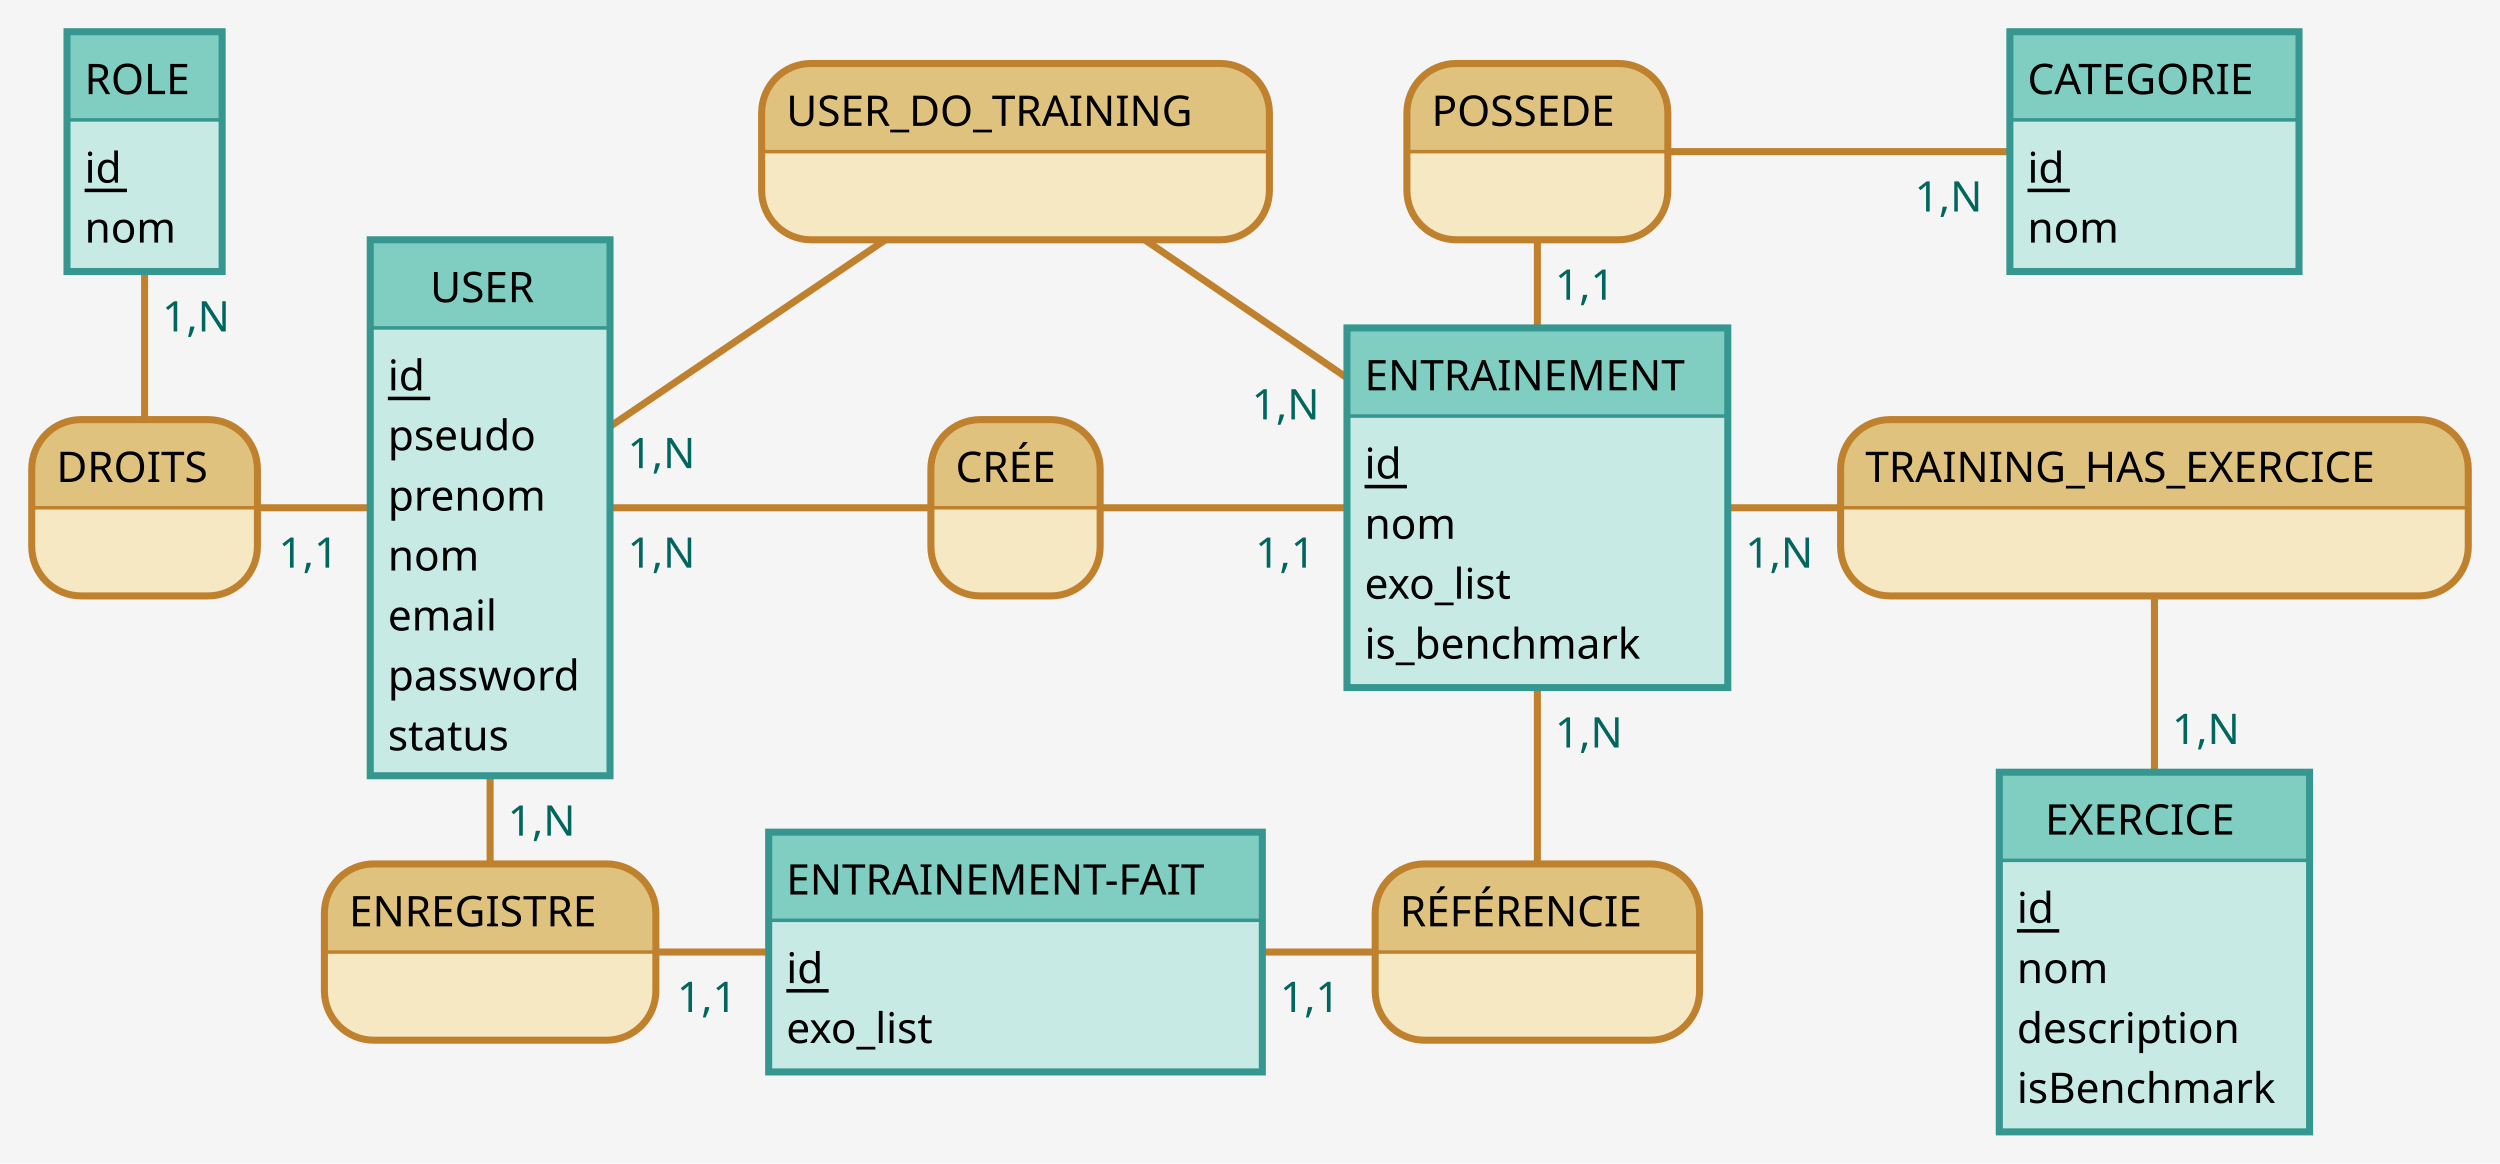
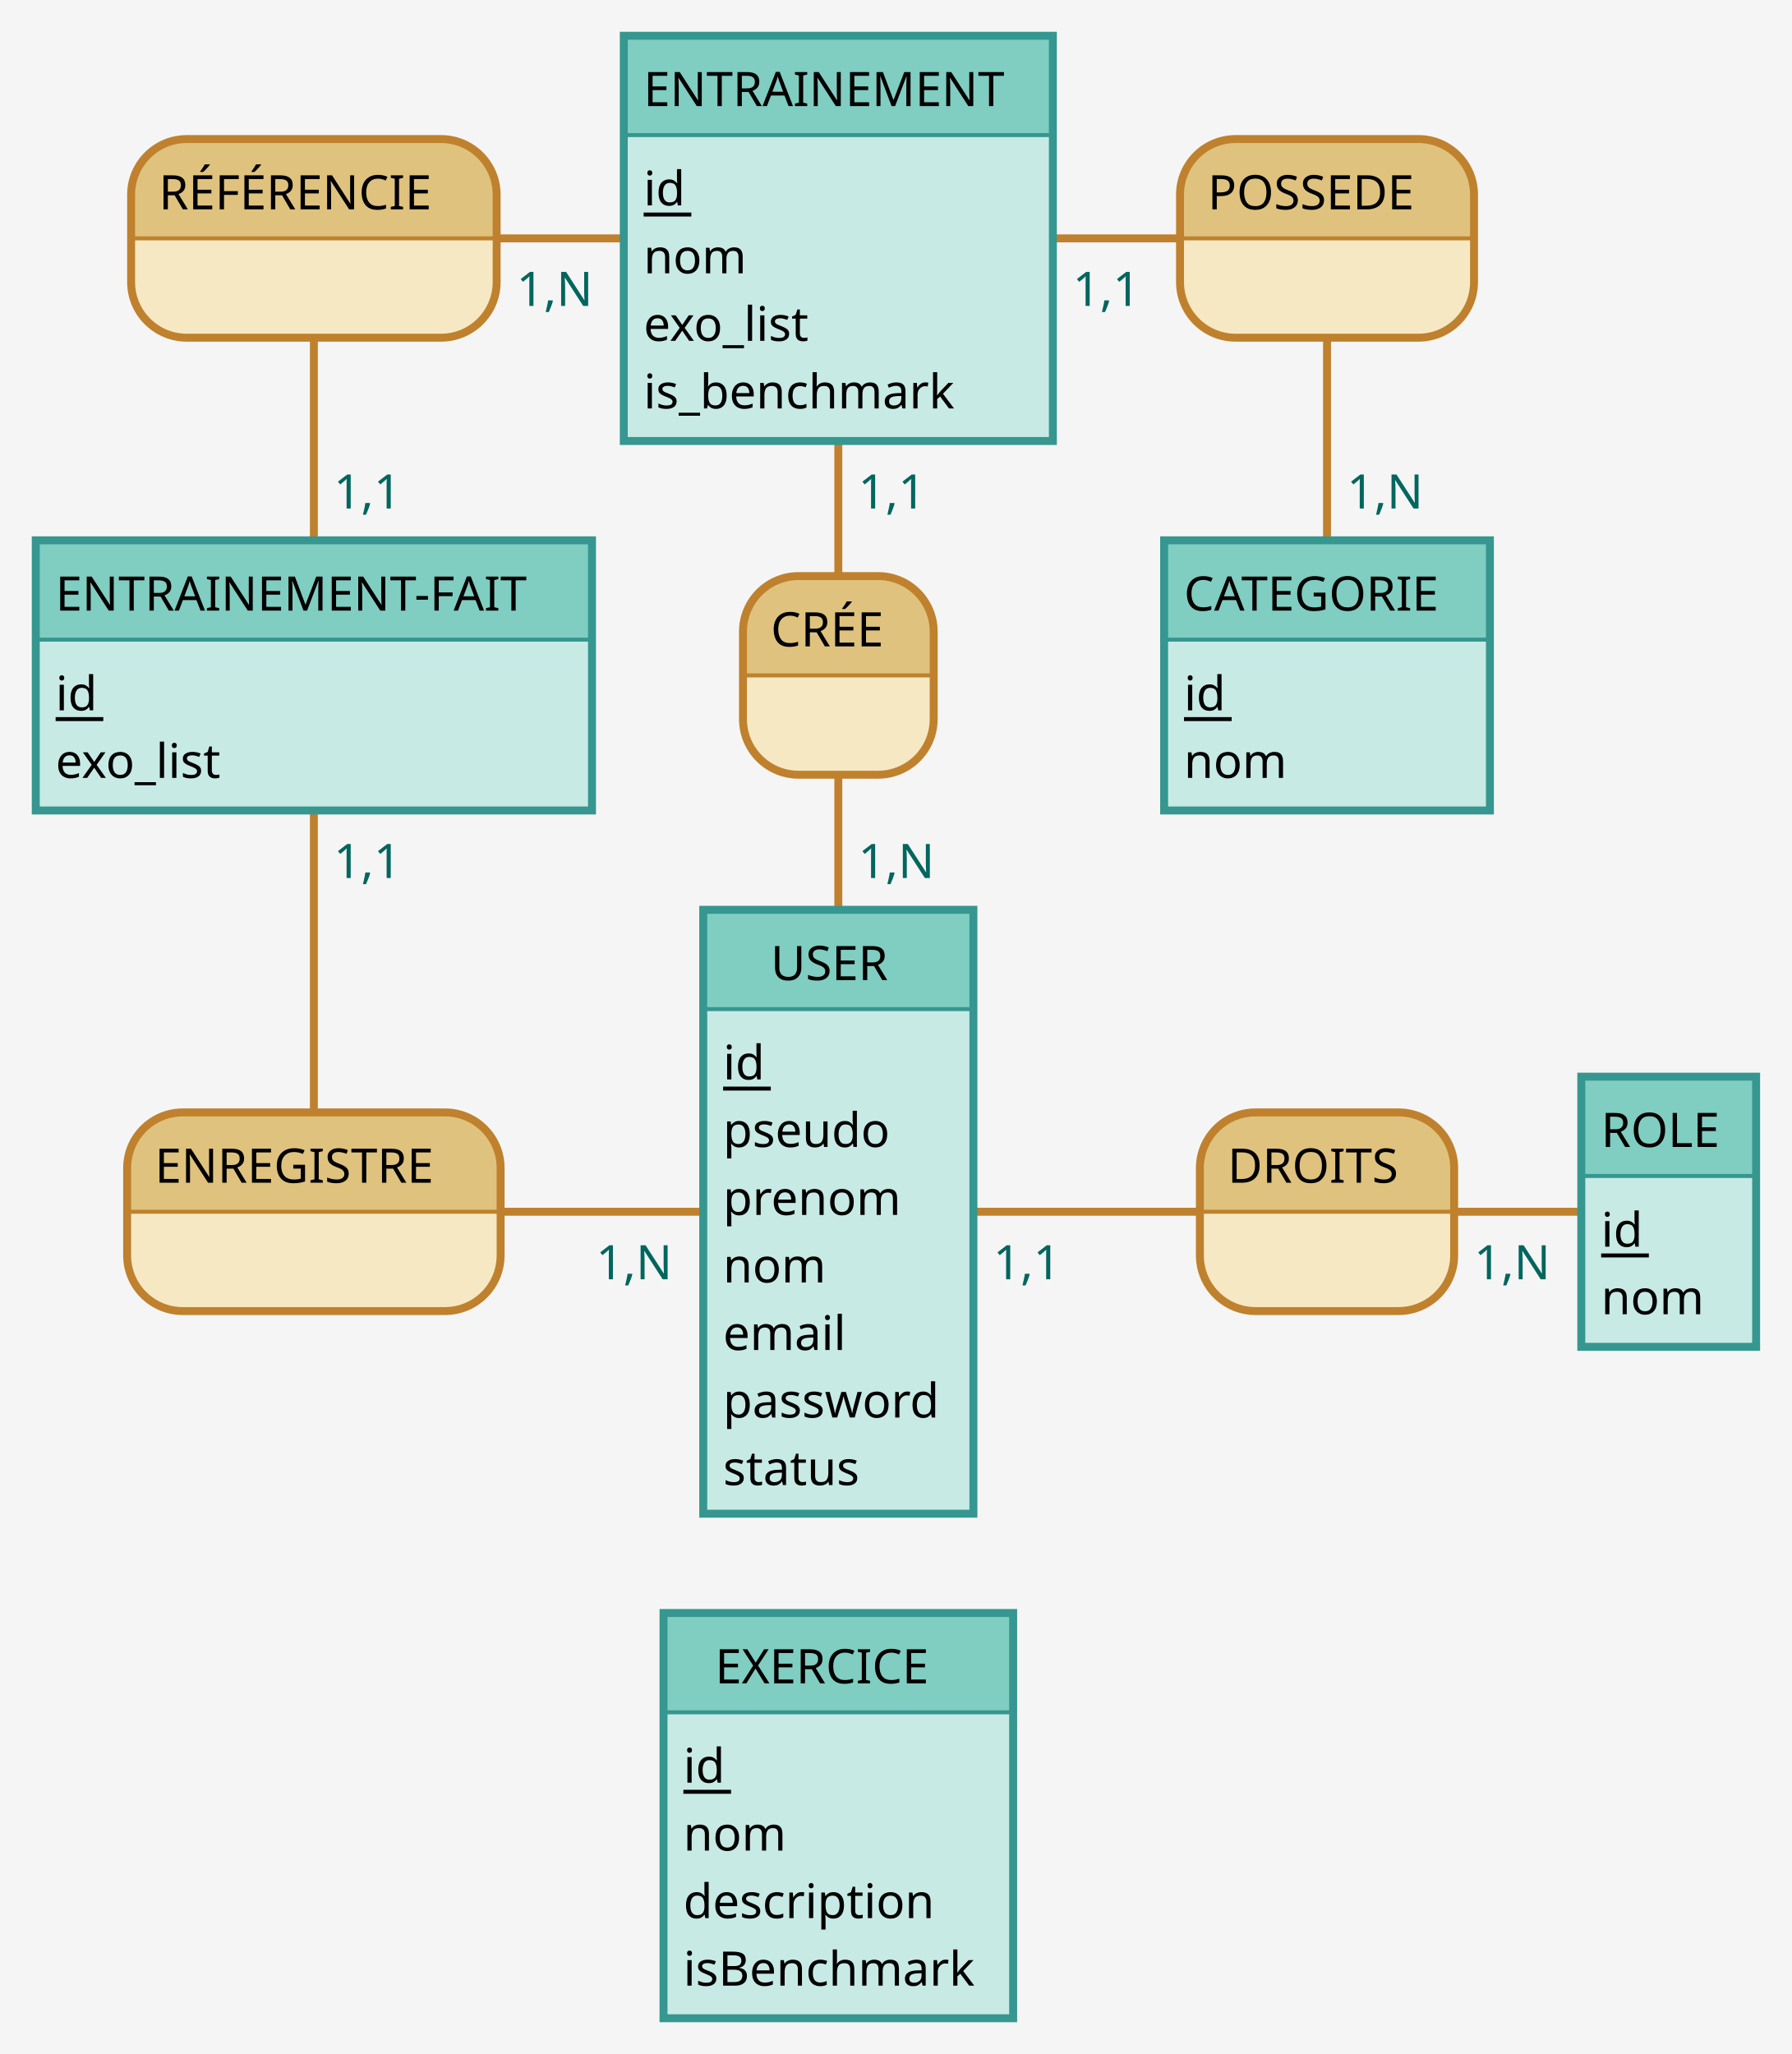
- <svg xmlns="http://www.w3.org/2000/svg" width="709" height="330" view_box="0 0 709 330">\n\n<rect id="frame" x="0" y="0" width="709" height="330" fill="#f5f5f5" stroke="none" stroke-width="0" />
-   <line x1="436" y1="144" x2="288" y2="43" stroke="#bf812d" stroke-width="2" />
-   <text x="355" y="118.932" fill="#01665e" font-family="Verdana" font-size="12">1,N</text>
-   <line x1="139" y1="144" x2="288" y2="43" stroke="#bf812d" stroke-width="2" />
-   <text x="178" y="132.768" fill="#01665e" font-family="Verdana" font-size="12">1,N</text>
-   <g id="association-USER_DO_TRAINING">
-     <path d="M 346 18 a 14 14 90 0 1 14 14 V 43 h -144 V 32 a 14 14 90 0 1 14 -14" fill="#dfc27d" stroke="#dfc27d" stroke-width="0" />
-     <path d="M 360 43.0 v 11 a 14 14 90 0 1 -14 14 H 230 a 14 14 90 0 1 -14 -14 V 43.0 H 144" fill="#f6e8c3" stroke="#f6e8c3" stroke-width="0" />
-     <rect x="216" y="18" width="144" height="50" fill="none" rx="14" stroke="#bf812d" stroke-width="2" />
-     <line x1="216" y1="43" x2="360" y2="43" stroke="#bf812d" stroke-width="1" />
-     <text x="223" y="35.7" fill="#000000" font-family="Verdana" font-size="12">USER_DO_TRAINING</text>
+ <svg xmlns="http://www.w3.org/2000/svg" width="451" height="517" view_box="0 0 451 517">\n\n<rect id="frame" x="0" y="0" width="451" height="517" fill="#f5f5f5" stroke="none" stroke-width="0" />
+   <line x1="334" y1="170" x2="334" y2="60" stroke="#bf812d" stroke-width="2" />
+   <text x="339.0" y="128" fill="#01665e" font-family="Verdana" font-size="12">1,N</text>
+   <line x1="211" y1="60" x2="334" y2="60" stroke="#bf812d" stroke-width="2" />
+   <text x="270" y="77.0" fill="#01665e" font-family="Verdana" font-size="12">1,1</text>
+   <g id="association-POSSEDE">
+     <path d="M 357 35 a 14 14 90 0 1 14 14 V 60 h -74 V 49 a 14 14 90 0 1 14 -14" fill="#dfc27d" stroke="#dfc27d" stroke-width="0" />
+     <path d="M 371 60.0 v 11 a 14 14 90 0 1 -14 14 H 311 a 14 14 90 0 1 -14 -14 V 60.0 H 74" fill="#f6e8c3" stroke="#f6e8c3" stroke-width="0" />
+     <rect x="297" y="35" width="74" height="50" fill="none" rx="14" stroke="#bf812d" stroke-width="2" />
+     <line x1="297" y1="60" x2="371" y2="60" stroke="#bf812d" stroke-width="1" />
+     <text x="304" y="52.7" fill="#000000" font-family="Verdana" font-size="12">POSSEDE</text>
  </g>
-   <line x1="436" y1="144" x2="436" y2="270" stroke="#bf812d" stroke-width="2" />
-   <text x="441.0" y="212" fill="#01665e" font-family="Verdana" font-size="12">1,N</text>
-   <line x1="288" y1="270" x2="436" y2="270" stroke="#bf812d" stroke-width="2" />
-   <text x="363" y="287.0" fill="#01665e" font-family="Verdana" font-size="12">1,1</text>
+   <line x1="211" y1="60" x2="211" y2="170" stroke="#bf812d" stroke-width="2" />
+   <text x="216.0" y="128" fill="#01665e" font-family="Verdana" font-size="12">1,1</text>
+   <line x1="211" y1="305" x2="211" y2="170" stroke="#bf812d" stroke-width="2" />
+   <text x="216.0" y="221" fill="#01665e" font-family="Verdana" font-size="12">1,N</text>
+   <g id="association-CRÉE">
+     <path d="M 221 145 a 14 14 90 0 1 14 14 V 170 h -48 V 159 a 14 14 90 0 1 14 -14" fill="#dfc27d" stroke="#dfc27d" stroke-width="0" />
+     <path d="M 235 170.0 v 11 a 14 14 90 0 1 -14 14 H 201 a 14 14 90 0 1 -14 -14 V 170.0 H 48" fill="#f6e8c3" stroke="#f6e8c3" stroke-width="0" />
+     <rect x="187" y="145" width="48" height="50" fill="none" rx="14" stroke="#bf812d" stroke-width="2" />
+     <line x1="187" y1="170" x2="235" y2="170" stroke="#bf812d" stroke-width="1" />
+     <text x="194" y="162.7" fill="#000000" font-family="Verdana" font-size="12">CRÉE</text>
+   </g>
+   <line x1="211" y1="305" x2="79" y2="305" stroke="#bf812d" stroke-width="2" />
+   <text x="150" y="322.0" fill="#01665e" font-family="Verdana" font-size="12">1,N</text>
+   <line x1="79" y1="170" x2="79" y2="305" stroke="#bf812d" stroke-width="2" />
+   <text x="84.0" y="221" fill="#01665e" font-family="Verdana" font-size="12">1,1</text>
+   <g id="association-ENREGISTRE">
+     <path d="M 112 280 a 14 14 90 0 1 14 14 V 305 h -94 V 294 a 14 14 90 0 1 14 -14" fill="#dfc27d" stroke="#dfc27d" stroke-width="0" />
+     <path d="M 126 305.0 v 11 a 14 14 90 0 1 -14 14 H 46 a 14 14 90 0 1 -14 -14 V 305.0 H 94" fill="#f6e8c3" stroke="#f6e8c3" stroke-width="0" />
+     <rect x="32" y="280" width="94" height="50" fill="none" rx="14" stroke="#bf812d" stroke-width="2" />
+     <line x1="32" y1="305" x2="126" y2="305" stroke="#bf812d" stroke-width="1" />
+     <text x="39" y="297.7" fill="#000000" font-family="Verdana" font-size="12">ENREGISTRE</text>
+   </g>
+   <line x1="211" y1="60" x2="79" y2="60" stroke="#bf812d" stroke-width="2" />
+   <text x="130" y="77.0" fill="#01665e" font-family="Verdana" font-size="12">1,N</text>
+   <line x1="79" y1="170" x2="79" y2="60" stroke="#bf812d" stroke-width="2" />
+   <text x="84.0" y="128" fill="#01665e" font-family="Verdana" font-size="12">1,1</text>
  <g id="association-RÉFÉRENCIE">
-     <path d="M 468 245 a 14 14 90 0 1 14 14 V 270 h -92 V 259 a 14 14 90 0 1 14 -14" fill="#dfc27d" stroke="#dfc27d" stroke-width="0" />
-     <path d="M 482 270.0 v 11 a 14 14 90 0 1 -14 14 H 404 a 14 14 90 0 1 -14 -14 V 270.0 H 92" fill="#f6e8c3" stroke="#f6e8c3" stroke-width="0" />
-     <rect x="390" y="245" width="92" height="50" fill="none" rx="14" stroke="#bf812d" stroke-width="2" />
-     <line x1="390" y1="270" x2="482" y2="270" stroke="#bf812d" stroke-width="1" />
-     <text x="397" y="262.7" fill="#000000" font-family="Verdana" font-size="12">RÉFÉRENCIE</text>
+     <path d="M 111 35 a 14 14 90 0 1 14 14 V 60 h -92 V 49 a 14 14 90 0 1 14 -14" fill="#dfc27d" stroke="#dfc27d" stroke-width="0" />
+     <path d="M 125 60.0 v 11 a 14 14 90 0 1 -14 14 H 47 a 14 14 90 0 1 -14 -14 V 60.0 H 92" fill="#f6e8c3" stroke="#f6e8c3" stroke-width="0" />
+     <rect x="33" y="35" width="92" height="50" fill="none" rx="14" stroke="#bf812d" stroke-width="2" />
+     <line x1="33" y1="60" x2="125" y2="60" stroke="#bf812d" stroke-width="1" />
+     <text x="40" y="52.7" fill="#000000" font-family="Verdana" font-size="12">RÉFÉRENCIE</text>
  </g>
-   <line x1="611" y1="43" x2="436" y2="43" stroke="#bf812d" stroke-width="2" />
-   <text x="543" y="60.0" fill="#01665e" font-family="Verdana" font-size="12">1,N</text>
-   <line x1="436" y1="144" x2="436" y2="43" stroke="#bf812d" stroke-width="2" />
-   <text x="441.0" y="85" fill="#01665e" font-family="Verdana" font-size="12">1,1</text>
-   <g id="association-POSSEDE">
-     <path d="M 459 18 a 14 14 90 0 1 14 14 V 43 h -74 V 32 a 14 14 90 0 1 14 -14" fill="#dfc27d" stroke="#dfc27d" stroke-width="0" />
-     <path d="M 473 43.0 v 11 a 14 14 90 0 1 -14 14 H 413 a 14 14 90 0 1 -14 -14 V 43.0 H 74" fill="#f6e8c3" stroke="#f6e8c3" stroke-width="0" />
-     <rect x="399" y="18" width="74" height="50" fill="none" rx="14" stroke="#bf812d" stroke-width="2" />
-     <line x1="399" y1="43" x2="473" y2="43" stroke="#bf812d" stroke-width="1" />
-     <text x="406" y="35.7" fill="#000000" font-family="Verdana" font-size="12">POSSEDE</text>
-   </g>
-   <line x1="436" y1="144" x2="288" y2="144" stroke="#bf812d" stroke-width="2" />
-   <text x="356" y="161.0" fill="#01665e" font-family="Verdana" font-size="12">1,1</text>
-   <line x1="139" y1="144" x2="288" y2="144" stroke="#bf812d" stroke-width="2" />
-   <text x="178" y="161.0" fill="#01665e" font-family="Verdana" font-size="12">1,N</text>
-   <g id="association-CRÉE">
-     <path d="M 298 119 a 14 14 90 0 1 14 14 V 144 h -48 V 133 a 14 14 90 0 1 14 -14" fill="#dfc27d" stroke="#dfc27d" stroke-width="0" />
-     <path d="M 312 144.0 v 11 a 14 14 90 0 1 -14 14 H 278 a 14 14 90 0 1 -14 -14 V 144.0 H 48" fill="#f6e8c3" stroke="#f6e8c3" stroke-width="0" />
-     <rect x="264" y="119" width="48" height="50" fill="none" rx="14" stroke="#bf812d" stroke-width="2" />
-     <line x1="264" y1="144" x2="312" y2="144" stroke="#bf812d" stroke-width="1" />
-     <text x="271" y="136.7" fill="#000000" font-family="Verdana" font-size="12">CRÉE</text>
-   </g>
-   <line x1="139" y1="144" x2="139" y2="270" stroke="#bf812d" stroke-width="2" />
-   <text x="144.0" y="237" fill="#01665e" font-family="Verdana" font-size="12">1,N</text>
-   <line x1="288" y1="270" x2="139" y2="270" stroke="#bf812d" stroke-width="2" />
-   <text x="192" y="287.0" fill="#01665e" font-family="Verdana" font-size="12">1,1</text>
-   <g id="association-ENREGISTRE">
-     <path d="M 172 245 a 14 14 90 0 1 14 14 V 270 h -94 V 259 a 14 14 90 0 1 14 -14" fill="#dfc27d" stroke="#dfc27d" stroke-width="0" />
-     <path d="M 186 270.0 v 11 a 14 14 90 0 1 -14 14 H 106 a 14 14 90 0 1 -14 -14 V 270.0 H 94" fill="#f6e8c3" stroke="#f6e8c3" stroke-width="0" />
-     <rect x="92" y="245" width="94" height="50" fill="none" rx="14" stroke="#bf812d" stroke-width="2" />
-     <line x1="92" y1="270" x2="186" y2="270" stroke="#bf812d" stroke-width="1" />
-     <text x="99" y="262.7" fill="#000000" font-family="Verdana" font-size="12">ENREGISTRE</text>
-   </g>
-   <line x1="139" y1="144" x2="41" y2="144" stroke="#bf812d" stroke-width="2" />
-   <text x="79" y="161.0" fill="#01665e" font-family="Verdana" font-size="12">1,1</text>
-   <line x1="41" y1="43" x2="41" y2="144" stroke="#bf812d" stroke-width="2" />
-   <text x="46.0" y="94" fill="#01665e" font-family="Verdana" font-size="12">1,N</text>
+   <line x1="211" y1="305" x2="334" y2="305" stroke="#bf812d" stroke-width="2" />
+   <text x="250" y="322.0" fill="#01665e" font-family="Verdana" font-size="12">1,1</text>
+   <line x1="420" y1="305" x2="334" y2="305" stroke="#bf812d" stroke-width="2" />
+   <text x="371" y="322.0" fill="#01665e" font-family="Verdana" font-size="12">1,N</text>
  <g id="association-DROITS">
-     <path d="M 59 119 a 14 14 90 0 1 14 14 V 144 h -64 V 133 a 14 14 90 0 1 14 -14" fill="#dfc27d" stroke="#dfc27d" stroke-width="0" />
-     <path d="M 73 144.0 v 11 a 14 14 90 0 1 -14 14 H 23 a 14 14 90 0 1 -14 -14 V 144.0 H 64" fill="#f6e8c3" stroke="#f6e8c3" stroke-width="0" />
-     <rect x="9" y="119" width="64" height="50" fill="none" rx="14" stroke="#bf812d" stroke-width="2" />
-     <line x1="9" y1="144" x2="73" y2="144" stroke="#bf812d" stroke-width="1" />
-     <text x="16" y="136.7" fill="#000000" font-family="Verdana" font-size="12">DROITS</text>
-   </g>
-   <line x1="436" y1="144" x2="611" y2="144" stroke="#bf812d" stroke-width="2" />
-   <text x="495" y="161.0" fill="#01665e" font-family="Verdana" font-size="12">1,N</text>
-   <line x1="611" y1="270" x2="611" y2="144" stroke="#bf812d" stroke-width="2" />
-   <text x="616.0" y="211" fill="#01665e" font-family="Verdana" font-size="12">1,N</text>
-   <g id="association-TRAINING_HAS_EXERCICE">
-     <path d="M 686 119 a 14 14 90 0 1 14 14 V 144 h -178 V 133 a 14 14 90 0 1 14 -14" fill="#dfc27d" stroke="#dfc27d" stroke-width="0" />
-     <path d="M 700 144.0 v 11 a 14 14 90 0 1 -14 14 H 536 a 14 14 90 0 1 -14 -14 V 144.0 H 178" fill="#f6e8c3" stroke="#f6e8c3" stroke-width="0" />
-     <rect x="522" y="119" width="178" height="50" fill="none" rx="14" stroke="#bf812d" stroke-width="2" />
-     <line x1="522" y1="144" x2="700" y2="144" stroke="#bf812d" stroke-width="1" />
-     <text x="529" y="136.7" fill="#000000" font-family="Verdana" font-size="12">TRAINING_HAS_EXERCICE</text>
+     <path d="M 352 280 a 14 14 90 0 1 14 14 V 305 h -64 V 294 a 14 14 90 0 1 14 -14" fill="#dfc27d" stroke="#dfc27d" stroke-width="0" />
+     <path d="M 366 305.0 v 11 a 14 14 90 0 1 -14 14 H 316 a 14 14 90 0 1 -14 -14 V 305.0 H 64" fill="#f6e8c3" stroke="#f6e8c3" stroke-width="0" />
+     <rect x="302" y="280" width="64" height="50" fill="none" rx="14" stroke="#bf812d" stroke-width="2" />
+     <line x1="302" y1="305" x2="366" y2="305" stroke="#bf812d" stroke-width="1" />
+     <text x="309" y="297.7" fill="#000000" font-family="Verdana" font-size="12">DROITS</text>
  </g>
  <g id="entity-CATEGORIE">
    <g id="frame-CATEGORIE">
-       <rect x="570" y="9" width="82" height="25" fill="#80cdc1" stroke="#80cdc1" stroke-width="0" />
-       <rect x="570" y="34.0" width="82" height="43" fill="#c7eae5" stroke="#c7eae5" stroke-width="0" />
-       <rect x="570" y="9" width="82" height="68" fill="none" stroke="#35978f" stroke-width="2" />
-       <line x1="570" y1="34" x2="652" y2="34" stroke="#35978f" stroke-width="1" />
+       <rect x="293" y="136" width="82" height="25" fill="#80cdc1" stroke="#80cdc1" stroke-width="0" />
+       <rect x="293" y="161.0" width="82" height="43" fill="#c7eae5" stroke="#c7eae5" stroke-width="0" />
+       <rect x="293" y="136" width="82" height="68" fill="none" stroke="#35978f" stroke-width="2" />
+       <line x1="293" y1="161" x2="375" y2="161" stroke="#35978f" stroke-width="1" />
    </g>
-     <text x="575" y="26.7" fill="#000000" font-family="Verdana" font-size="12">CATEGORIE</text>
-     <text x="575" y="51.8" fill="#000000" font-family="Verdana" font-size="12">id</text>
-     <line x1="575" y1="54" x2="587" y2="54" stroke="#000000" stroke-width="1" />
-     <text x="575" y="68.8" fill="#000000" font-family="Verdana" font-size="12">nom</text>
+     <text x="298" y="153.7" fill="#000000" font-family="Verdana" font-size="12">CATEGORIE</text>
+     <text x="298" y="178.8" fill="#000000" font-family="Verdana" font-size="12">id</text>
+     <line x1="298" y1="181" x2="310" y2="181" stroke="#000000" stroke-width="1" />
+     <text x="298" y="195.8" fill="#000000" font-family="Verdana" font-size="12">nom</text>
  </g>
  <g id="entity-ENTRAINEMENT">
    <g id="frame-ENTRAINEMENT">
-       <rect x="382" y="93" width="108" height="25" fill="#80cdc1" stroke="#80cdc1" stroke-width="0" />
-       <rect x="382" y="118.0" width="108" height="77" fill="#c7eae5" stroke="#c7eae5" stroke-width="0" />
-       <rect x="382" y="93" width="108" height="102" fill="none" stroke="#35978f" stroke-width="2" />
-       <line x1="382" y1="118" x2="490" y2="118" stroke="#35978f" stroke-width="1" />
+       <rect x="157" y="9" width="108" height="25" fill="#80cdc1" stroke="#80cdc1" stroke-width="0" />
+       <rect x="157" y="34.0" width="108" height="77" fill="#c7eae5" stroke="#c7eae5" stroke-width="0" />
+       <rect x="157" y="9" width="108" height="102" fill="none" stroke="#35978f" stroke-width="2" />
+       <line x1="157" y1="34" x2="265" y2="34" stroke="#35978f" stroke-width="1" />
    </g>
-     <text x="387" y="110.7" fill="#000000" font-family="Verdana" font-size="12">ENTRAINEMENT</text>
-     <text x="387" y="135.7" fill="#000000" font-family="Verdana" font-size="12">id</text>
-     <line x1="387" y1="138" x2="399" y2="138" stroke="#000000" stroke-width="1" />
-     <text x="387" y="152.8" fill="#000000" font-family="Verdana" font-size="12">nom</text>
-     <text x="387" y="169.8" fill="#000000" font-family="Verdana" font-size="12">exo_list</text>
-     <text x="387" y="186.8" fill="#000000" font-family="Verdana" font-size="12">is_benchmark</text>
+     <text x="162" y="26.7" fill="#000000" font-family="Verdana" font-size="12">ENTRAINEMENT</text>
+     <text x="162" y="51.7" fill="#000000" font-family="Verdana" font-size="12">id</text>
+     <line x1="162" y1="54" x2="174" y2="54" stroke="#000000" stroke-width="1" />
+     <text x="162" y="68.8" fill="#000000" font-family="Verdana" font-size="12">nom</text>
+     <text x="162" y="85.8" fill="#000000" font-family="Verdana" font-size="12">exo_list</text>
+     <text x="162" y="102.8" fill="#000000" font-family="Verdana" font-size="12">is_benchmark</text>
  </g>
  <g id="entity-EXERCICE">
    <g id="frame-EXERCICE">
-       <rect x="567" y="219" width="88" height="25" fill="#80cdc1" stroke="#80cdc1" stroke-width="0" />
-       <rect x="567" y="244.0" width="88" height="77" fill="#c7eae5" stroke="#c7eae5" stroke-width="0" />
-       <rect x="567" y="219" width="88" height="102" fill="none" stroke="#35978f" stroke-width="2" />
-       <line x1="567" y1="244" x2="655" y2="244" stroke="#35978f" stroke-width="1" />
+       <rect x="167" y="406" width="88" height="25" fill="#80cdc1" stroke="#80cdc1" stroke-width="0" />
+       <rect x="167" y="431.0" width="88" height="77" fill="#c7eae5" stroke="#c7eae5" stroke-width="0" />
+       <rect x="167" y="406" width="88" height="102" fill="none" stroke="#35978f" stroke-width="2" />
+       <line x1="167" y1="431" x2="255" y2="431" stroke="#35978f" stroke-width="1" />
    </g>
-     <text x="580" y="236.7" fill="#000000" font-family="Verdana" font-size="12">EXERCICE</text>
-     <text x="572" y="261.7" fill="#000000" font-family="Verdana" font-size="12">id</text>
-     <line x1="572" y1="264" x2="584" y2="264" stroke="#000000" stroke-width="1" />
-     <text x="572" y="278.8" fill="#000000" font-family="Verdana" font-size="12">nom</text>
-     <text x="572" y="295.8" fill="#000000" font-family="Verdana" font-size="12">description</text>
-     <text x="572" y="312.8" fill="#000000" font-family="Verdana" font-size="12">isBenchmark</text>
+     <text x="180" y="423.7" fill="#000000" font-family="Verdana" font-size="12">EXERCICE</text>
+     <text x="172" y="448.7" fill="#000000" font-family="Verdana" font-size="12">id</text>
+     <line x1="172" y1="451" x2="184" y2="451" stroke="#000000" stroke-width="1" />
+     <text x="172" y="465.8" fill="#000000" font-family="Verdana" font-size="12">nom</text>
+     <text x="172" y="482.8" fill="#000000" font-family="Verdana" font-size="12">description</text>
+     <text x="172" y="499.8" fill="#000000" font-family="Verdana" font-size="12">isBenchmark</text>
  </g>
  <g id="entity-ROLE">
    <g id="frame-ROLE">
-       <rect x="19" y="9" width="44" height="25" fill="#80cdc1" stroke="#80cdc1" stroke-width="0" />
-       <rect x="19" y="34.0" width="44" height="43" fill="#c7eae5" stroke="#c7eae5" stroke-width="0" />
-       <rect x="19" y="9" width="44" height="68" fill="none" stroke="#35978f" stroke-width="2" />
-       <line x1="19" y1="34" x2="63" y2="34" stroke="#35978f" stroke-width="1" />
+       <rect x="398" y="271" width="44" height="25" fill="#80cdc1" stroke="#80cdc1" stroke-width="0" />
+       <rect x="398" y="296.0" width="44" height="43" fill="#c7eae5" stroke="#c7eae5" stroke-width="0" />
+       <rect x="398" y="271" width="44" height="68" fill="none" stroke="#35978f" stroke-width="2" />
+       <line x1="398" y1="296" x2="442" y2="296" stroke="#35978f" stroke-width="1" />
    </g>
-     <text x="24" y="26.7" fill="#000000" font-family="Verdana" font-size="12">ROLE</text>
-     <text x="24" y="51.8" fill="#000000" font-family="Verdana" font-size="12">id</text>
-     <line x1="24" y1="54" x2="36" y2="54" stroke="#000000" stroke-width="1" />
-     <text x="24" y="68.8" fill="#000000" font-family="Verdana" font-size="12">nom</text>
+     <text x="403" y="288.7" fill="#000000" font-family="Verdana" font-size="12">ROLE</text>
+     <text x="403" y="313.8" fill="#000000" font-family="Verdana" font-size="12">id</text>
+     <line x1="403" y1="316" x2="415" y2="316" stroke="#000000" stroke-width="1" />
+     <text x="403" y="330.8" fill="#000000" font-family="Verdana" font-size="12">nom</text>
  </g>
  <g id="entity-USER">
    <g id="frame-USER">
-       <rect x="105" y="68" width="68" height="25" fill="#80cdc1" stroke="#80cdc1" stroke-width="0" />
-       <rect x="105" y="93.0" width="68" height="127" fill="#c7eae5" stroke="#c7eae5" stroke-width="0" />
-       <rect x="105" y="68" width="68" height="152" fill="none" stroke="#35978f" stroke-width="2" />
-       <line x1="105" y1="93" x2="173" y2="93" stroke="#35978f" stroke-width="1" />
+       <rect x="177" y="229" width="68" height="25" fill="#80cdc1" stroke="#80cdc1" stroke-width="0" />
+       <rect x="177" y="254.0" width="68" height="127" fill="#c7eae5" stroke="#c7eae5" stroke-width="0" />
+       <rect x="177" y="229" width="68" height="152" fill="none" stroke="#35978f" stroke-width="2" />
+       <line x1="177" y1="254" x2="245" y2="254" stroke="#35978f" stroke-width="1" />
    </g>
-     <text x="122" y="85.7" fill="#000000" font-family="Verdana" font-size="12">USER</text>
-     <text x="110" y="110.7" fill="#000000" font-family="Verdana" font-size="12">id</text>
-     <line x1="110" y1="113" x2="122" y2="113" stroke="#000000" stroke-width="1" />
-     <text x="110" y="127.7" fill="#000000" font-family="Verdana" font-size="12">pseudo</text>
-     <text x="110" y="144.8" fill="#000000" font-family="Verdana" font-size="12">prenom</text>
-     <text x="110" y="161.8" fill="#000000" font-family="Verdana" font-size="12">nom</text>
-     <text x="110" y="178.8" fill="#000000" font-family="Verdana" font-size="12">email</text>
-     <text x="110" y="195.8" fill="#000000" font-family="Verdana" font-size="12">password</text>
-     <text x="110" y="212.8" fill="#000000" font-family="Verdana" font-size="12">status</text>
+     <text x="194" y="246.7" fill="#000000" font-family="Verdana" font-size="12">USER</text>
+     <text x="182" y="271.7" fill="#000000" font-family="Verdana" font-size="12">id</text>
+     <line x1="182" y1="274" x2="194" y2="274" stroke="#000000" stroke-width="1" />
+     <text x="182" y="288.7" fill="#000000" font-family="Verdana" font-size="12">pseudo</text>
+     <text x="182" y="305.8" fill="#000000" font-family="Verdana" font-size="12">prenom</text>
+     <text x="182" y="322.8" fill="#000000" font-family="Verdana" font-size="12">nom</text>
+     <text x="182" y="339.8" fill="#000000" font-family="Verdana" font-size="12">email</text>
+     <text x="182" y="356.8" fill="#000000" font-family="Verdana" font-size="12">password</text>
+     <text x="182" y="373.8" fill="#000000" font-family="Verdana" font-size="12">status</text>
  </g>
  <g id="entity-ENTRAINEMENT-FAIT">
    <g id="frame-ENTRAINEMENT-FAIT">
-       <rect x="218" y="236" width="140" height="25" fill="#80cdc1" stroke="#80cdc1" stroke-width="0" />
-       <rect x="218" y="261.0" width="140" height="43" fill="#c7eae5" stroke="#c7eae5" stroke-width="0" />
-       <rect x="218" y="236" width="140" height="68" fill="none" stroke="#35978f" stroke-width="2" />
-       <line x1="218" y1="261" x2="358" y2="261" stroke="#35978f" stroke-width="1" />
+       <rect x="9" y="136" width="140" height="25" fill="#80cdc1" stroke="#80cdc1" stroke-width="0" />
+       <rect x="9" y="161.0" width="140" height="43" fill="#c7eae5" stroke="#c7eae5" stroke-width="0" />
+       <rect x="9" y="136" width="140" height="68" fill="none" stroke="#35978f" stroke-width="2" />
+       <line x1="9" y1="161" x2="149" y2="161" stroke="#35978f" stroke-width="1" />
    </g>
-     <text x="223" y="253.7" fill="#000000" font-family="Verdana" font-size="12">ENTRAINEMENT-FAIT</text>
-     <text x="223" y="278.8" fill="#000000" font-family="Verdana" font-size="12">id</text>
-     <line x1="223" y1="281" x2="235" y2="281" stroke="#000000" stroke-width="1" />
-     <text x="223" y="295.8" fill="#000000" font-family="Verdana" font-size="12">exo_list</text>
+     <text x="14" y="153.7" fill="#000000" font-family="Verdana" font-size="12">ENTRAINEMENT-FAIT</text>
+     <text x="14" y="178.8" fill="#000000" font-family="Verdana" font-size="12">id</text>
+     <line x1="14" y1="181" x2="26" y2="181" stroke="#000000" stroke-width="1" />
+     <text x="14" y="195.8" fill="#000000" font-family="Verdana" font-size="12">exo_list</text>
  </g>
</svg>
